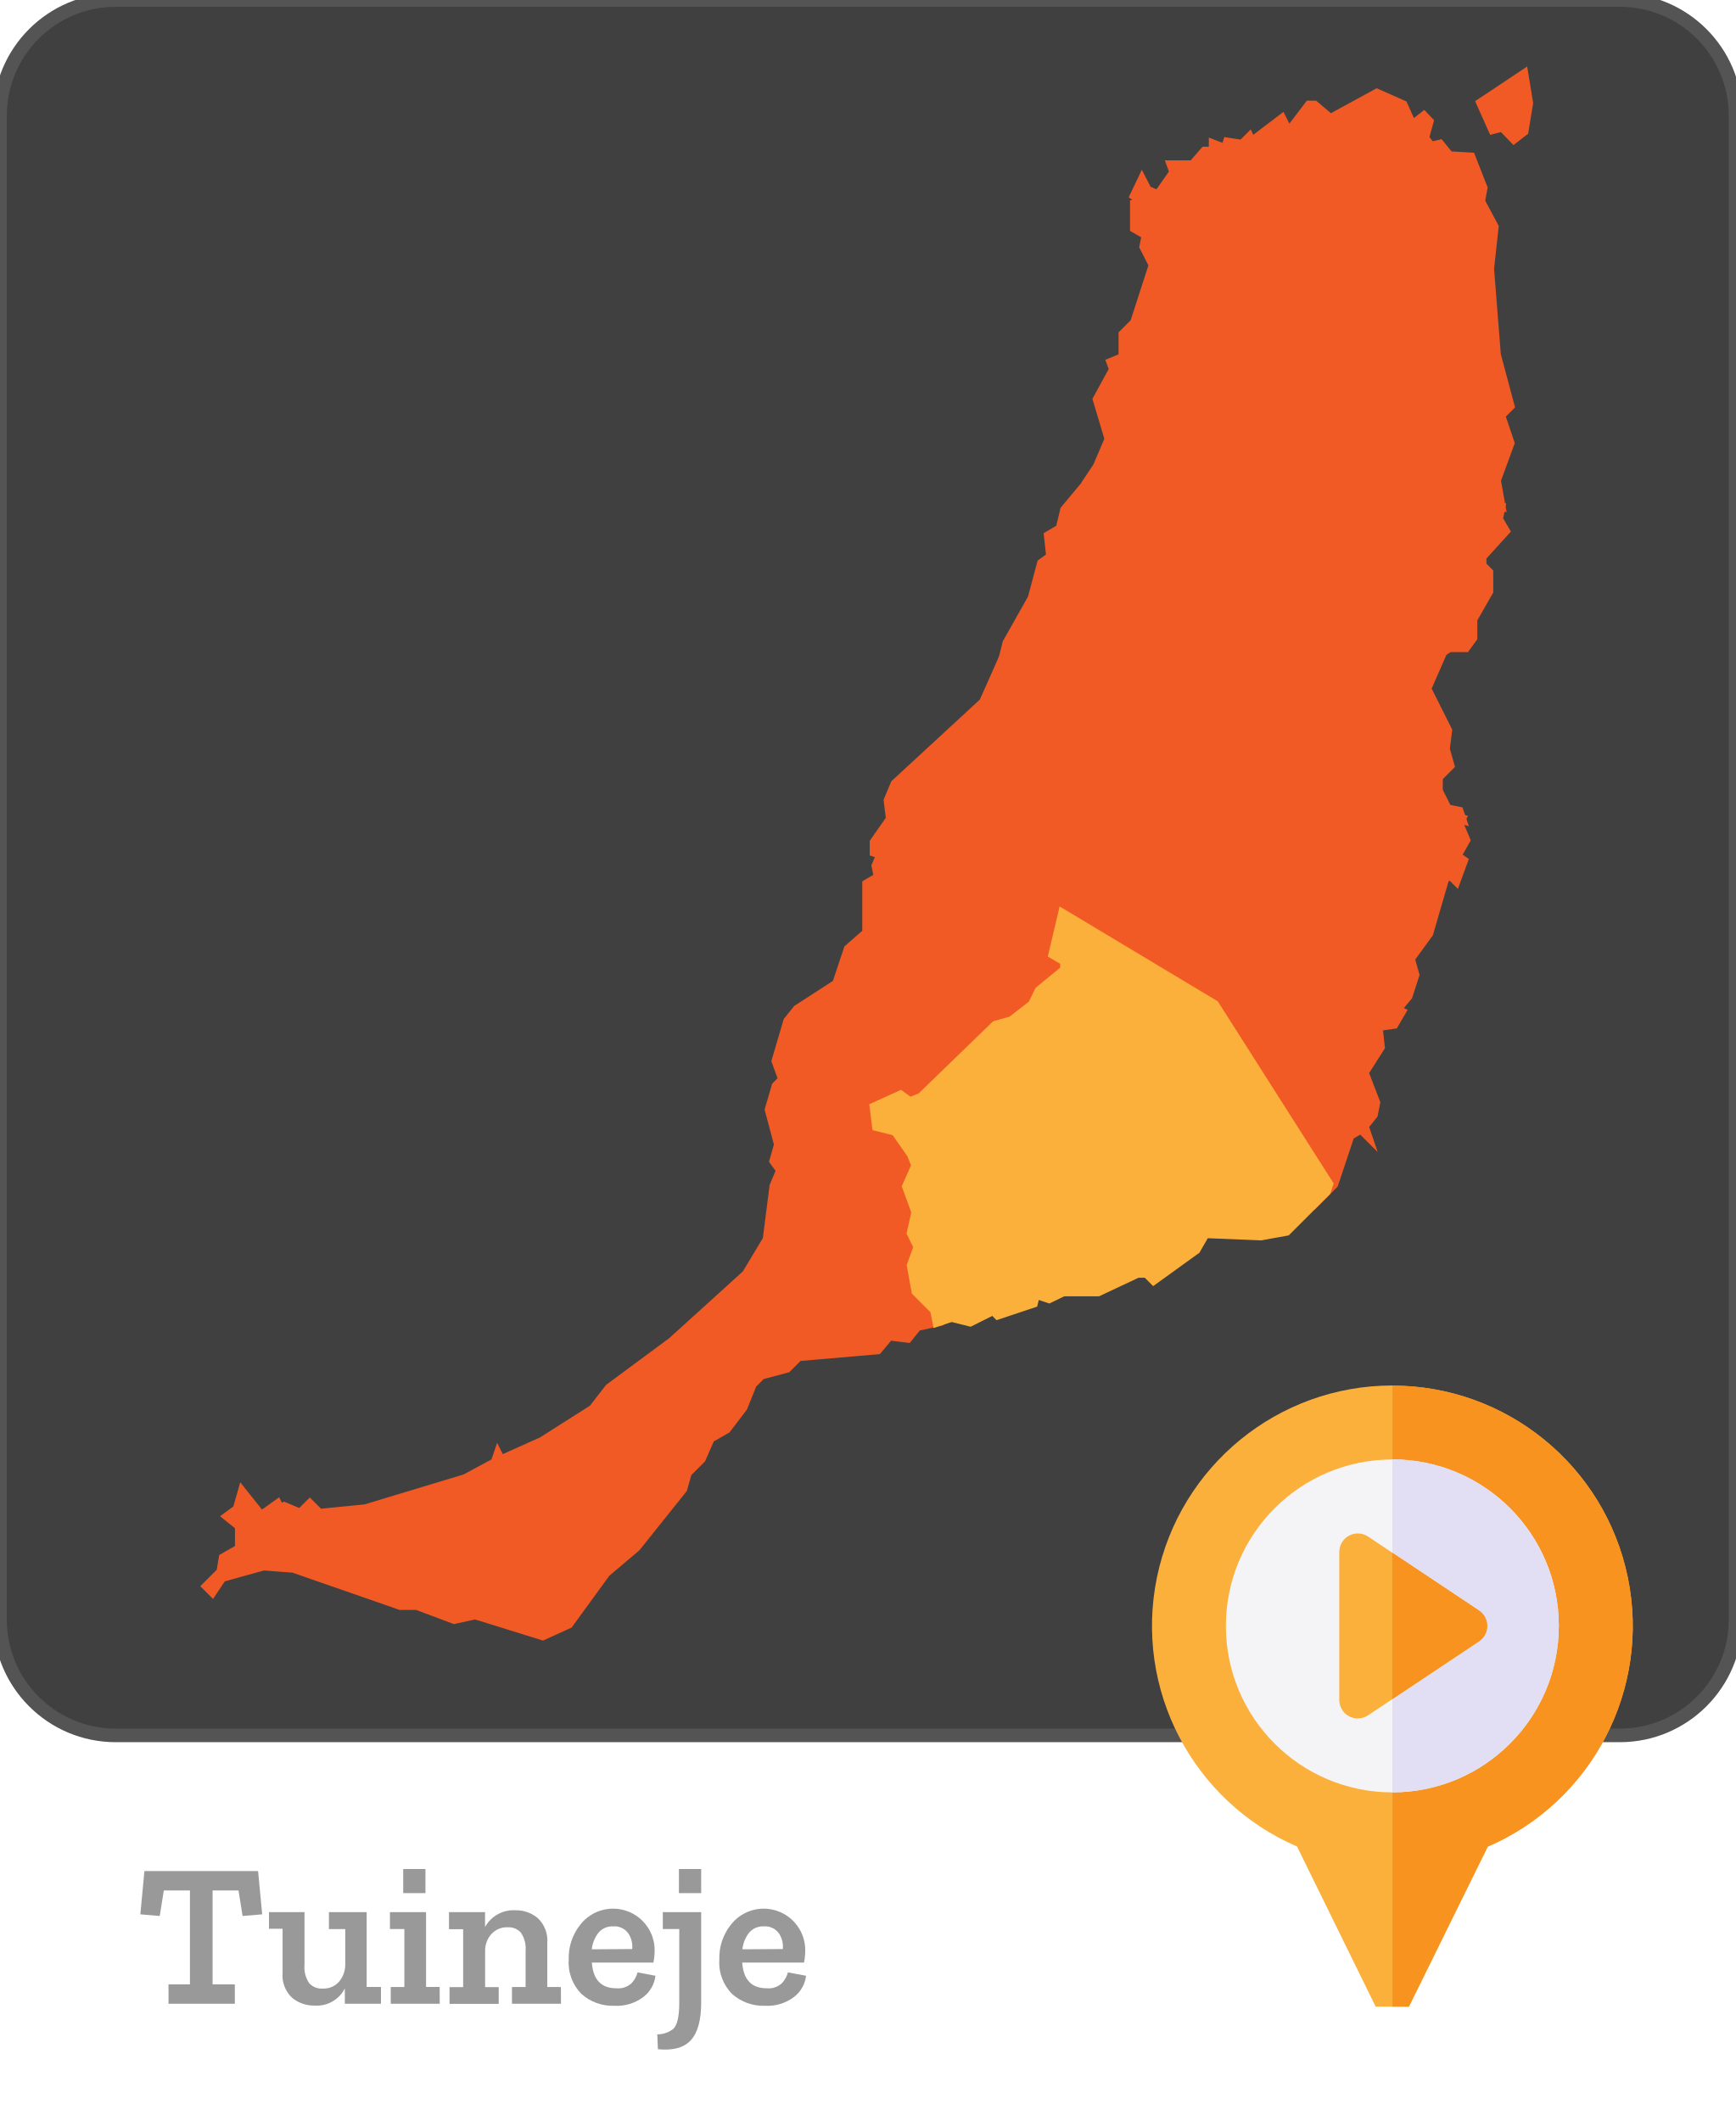
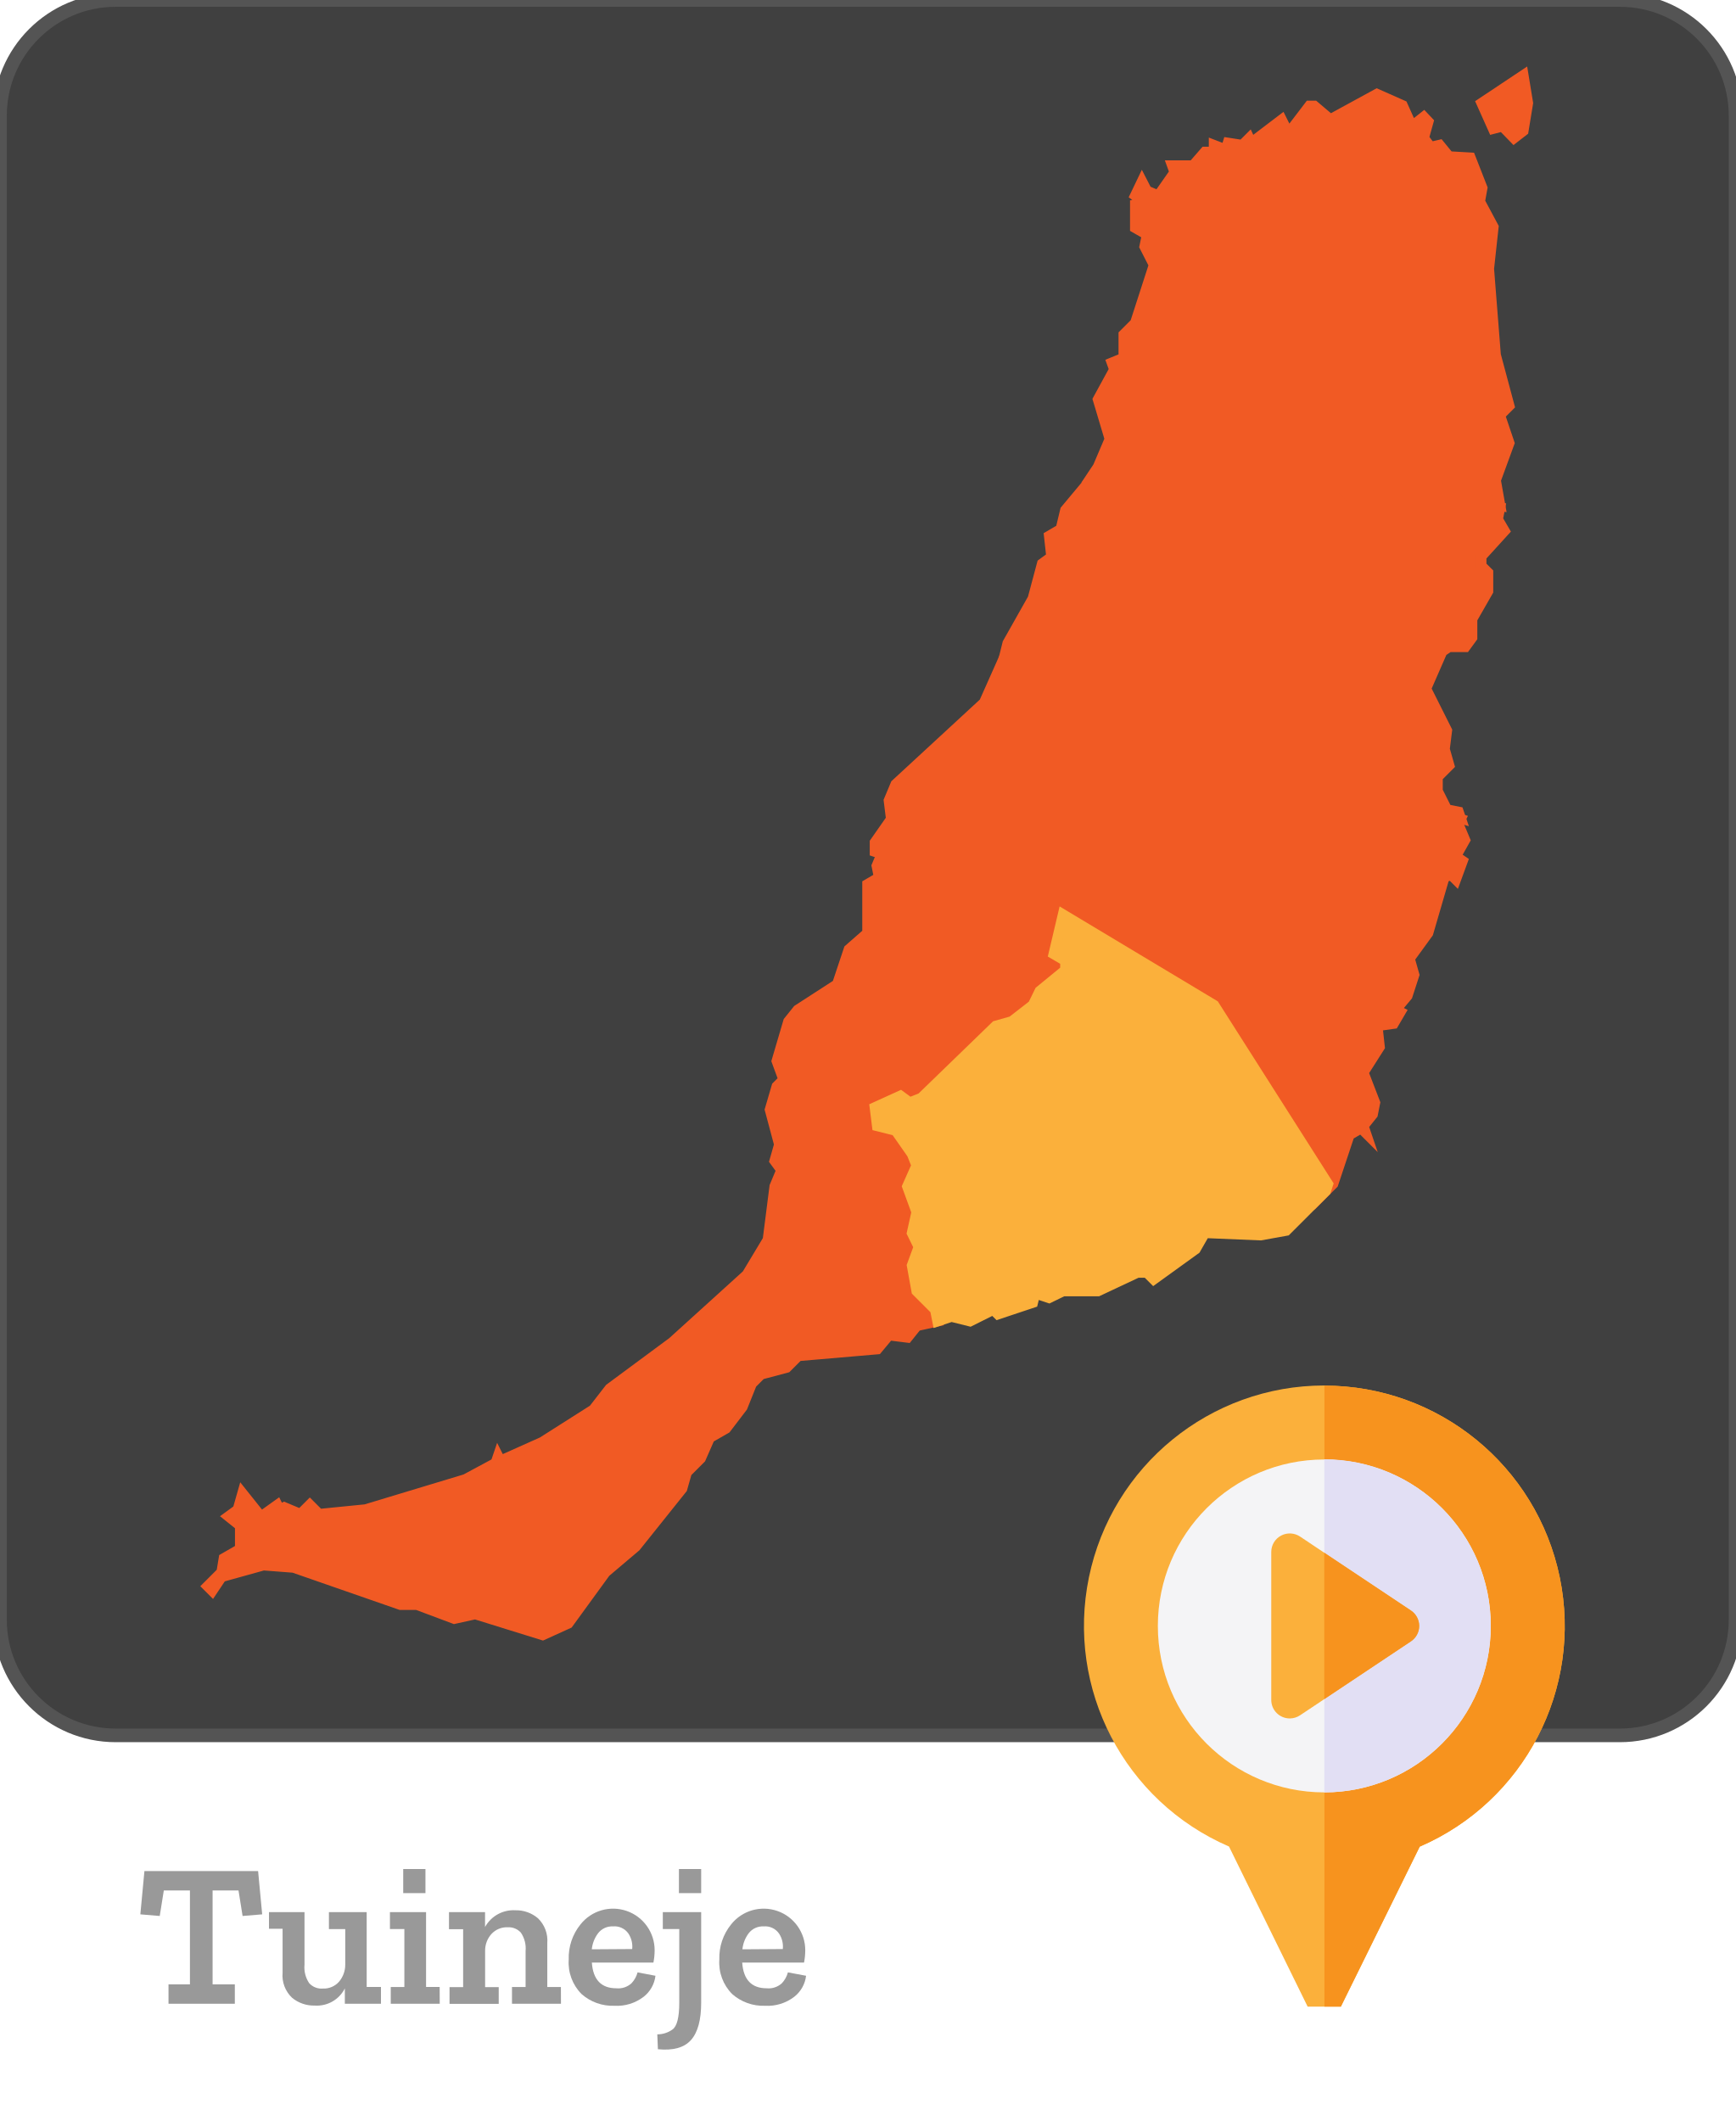
<svg xmlns="http://www.w3.org/2000/svg" id="Municipios_de_la_provincia_de_Santa_Cruz_de_Tenerife" data-name="Municipios de la provincia de Santa Cruz de Tenerife" viewBox="0 0 255.11 311.81">
  <defs>
    <style>.cls-1{fill:#404040;stroke:#545454;stroke-width:2px;}.cls-1,.cls-2,.cls-3{stroke-miterlimit:10;}.cls-2{fill:#f15a24;stroke:#f15a24;}.cls-2,.cls-3{stroke-width:1.52px;}.cls-3,.cls-5{fill:#fbb03b;}.cls-3{stroke:#fbb03b;}.cls-4{fill:#999;}.cls-6{fill:#f7931e;}.cls-7{fill:#f4f4f6;}.cls-8{fill:#e2dff4;}</style>
  </defs>
  <rect class="cls-1" width="255.12" height="255.12" rx="17.01" ry="17.01" />
  <path id="Antigua" class="cls-2" d="M214.69,120.42l-.34.68,1,2.39L214,125.89l1,.68-1,2.73-.68-.68-1,.34-2.39,8.2-2.73,3.76.68,2.39-1,3.08-1.71,2.05.68.34-1,1.71-2.39.34.34,3.08-2.39,3.76,1.71,4.44-.34,1.71-1.37,1.71.34,1-.68-.68-1.71,1-2.39,7.18-1,1,.34-1-16.74-26.31-22.21-13.33.68-4.44,3.42-4.78-1-9.57,1-2.05,7.52-2.39,4.44.68,6.49-1.71,1,1h2.39l3.76-1.37h2.39l6.15,4.1,4.78,1,1.71,1.71Z" />
  <path id="Betancuria" class="cls-2" d="M147.38,97.19l4.44,1,4.1-1,2.39,1.71h2.05l1,3.42-.68,2.05,7.18,6.83-7.52,2.39-1,2.05,1,9.57L156.95,130l-.68,4.44-6.83-1-1.37,1.71L144,131h-5.47L136.79,129V127.6l-1.71-1.71-5.47-.34-1-.34v-1.37l2.39-3.42-.34-2.73,1-2.39,13-12Z" />
  <path id="La_Oliva" data-name="La Oliva" class="cls-2" d="M223.93,11.06l-6.14,4.09,1.69,3.78,1.38-.36,1.69,1.74,1.38-1.07.67-4.09Zm-21.53,2.76-6.85,3.74-2.36-2h-.71L189.4,19.6l-1-2L183.93,21l-.31-.67-1,1L180.5,21l-.31,1-1.74-.67v1h-1.33l-1.74,2h-3.07l.36,1-2.4,3.43-1.69-.71-.71-1.38-1,2.09,1.38,1-1.38.31v3.43l1.74,1-.36,1.74,1.38,2.71-2.76,8.54-1.69,1.69v3.43l-1.74.71.36,1-2.4,4.4,1.74,5.83-1.74,4.09-1.33,2,5.47,2.76,6.45,1h5.16l6.14-2.4,7.16,1,6.5-1.69,1.69,1.69,2.09.36,4.09-1.38,15.71,2.4-.67-3.78,2-5.47-1.38-4.09,1.38-1.38-2-7.47-1-12.68.67-6.14-2-3.74.36-2-1.74-4.45L213,23l-1.38-1.69-1.33.31-1-1.33.67-2.4-.67-.71-1.74,1.38-1.38-3.07Z" />
  <path id="Pájara" class="cls-2" d="M129.61,125.55l5.47.34,1.71,1.71V129l1.71,2.05H144l4.1,4.1,1.37-1.71,6.83,1-1.37,5.81,1.71,1v1.37l-3.76,3.08-1,2.05-3.08,2.39-2.39.68-10.93,10.59-1.71.68-1.37-1-3.76,1.71.34,2.73,2.73.68,2.39,3.42.68,1.71-1.37,3.08,1.37,3.76-.68,3.08,1,2.05-1,2.73.68,3.76,2.73,2.73.34,1.71-3.08.68-1.37,1.71-2.73-.34-1.71,2.05-11.62,1-1.71,1.71-3.76,1-1.37,1.37-1.37,3.42L106.72,210l-2.39,1.37L103,214.4l-2.05,2.05-.68,2.39-6.83,8.54-4.44,3.76-5.47,7.52-3.76,1.71-9.91-3.08-3.08.68-5.47-2.05H58.88l-15.72-5.47-4.44-.34-6.15,1.71-1.37,2.05-.68-.68,2.05-2.05.34-2.05,2.39-1.37v-3.42l-1.71-1.37,1.37-1,.68-2.39,2.73,3.42,2.39-1.71.34.68.68-.34,2.39,1,1.37-1.37,1.37,1.37,6.83-.68,14.69-4.44,4.44-2.39.34-1,.34.68L79.72,212l7.52-4.78,2.39-3.08,9.23-6.83,10.93-9.91,3.08-5.13,1-7.86,1-2.39-1-1.37.68-2.39-1.37-5.13,1-3.42,1-1-1-2.73,1.71-5.81,1.37-1.71,5.81-3.76,1.71-5.13,2.73-2.39V130l1.71-1-.34-1.71Z" />
  <path id="Puerto_del_Rosario" data-name="Puerto del Rosario" class="cls-2" d="M220.5,74.63l-.34,1.71,1,1.71-3.42,3.76v1.37l1,1v2.73L216.4,91v2.73l-1,1.37H213l-1,.68-2.39,5.47,3.08,6.15-.34,2.73.68,2.39-1.71,1.71v2.05l1.37,2.73,1.71.34.34,1L201,116.66,199.32,115l-4.78-1-6.15-4.1H186l-3.76,1.37h-2.39l-1-1-6.49,1.71-4.44-.68-7.18-6.83.68-2.05-1-3.42h-2.05l-2.39-1.71-4.1,1-4.44-1,.68-2.73L151.82,88l1.37-5.13,1.37-1-.34-3.08,1.71-1L156.6,75l3.42-4.1,5.47,2.73,6.49,1h5.13l6.15-2.39,7.18,1,6.49-1.71,1.71,1.71,2.05.34,4.1-1.37Z" />
  <path id="Tuineje" class="cls-3" d="M194.88,175.1l-5.81,5.81-3.76.68-8.2-.34-1.37,2.39-6.15,4.44-1-1H167.2l-5.81,2.73h-5.13l-2.05,1-2.05-.68-.34,1.37-5.13,1.71-.68-.68-3.42,1.71-2.73-.68-2.05.68-.34-1.71-2.73-2.73-.68-3.76,1-2.73-1-2.05.68-3.08-1.37-3.76,1.37-3.08-.68-1.71-2.39-3.42-2.73-.68-.34-2.73,3.76-1.71,1.37,1,1.71-.68,10.93-10.59,2.39-.68,3.08-2.39,1-2.05,3.76-3.08v-1.37l-1.71-1,1.37-5.81,22.21,13.33,16.74,26.31Z" />
  <path class="cls-4" d="M38.54,281.43l-2.88.24-.6-3.75H31.25v13.8h3.27v2.85H24.77v-2.85h3.15v-13.8H24.08l-.6,3.75-2.85-.24.6-6.36H37.94Z" />
  <path class="cls-4" d="M56,294.57H50.69v-2.25a4.61,4.61,0,0,1-4.44,2.52,5,5,0,0,1-3.32-1.15A4.51,4.51,0,0,1,41.54,290v-6.45h-2V281.1h5.22v7.74a4.16,4.16,0,0,0,.69,2.71,2.44,2.44,0,0,0,2,.79,3,3,0,0,0,2.38-1,3.87,3.87,0,0,0,.92-2.49v-5.25h-2.4V281.1H53.9v11H56Z" />
  <path class="cls-4" d="M64.64,294.57h-7.2v-2.46h2v-8.52H57.32V281.1h5.31v11h2Zm-5.37-16.26v-3.54h3.27v3.54Z" />
  <path class="cls-4" d="M82.46,294.57h-7.2v-2.46h2v-5.28a4.16,4.16,0,0,0-.69-2.71,2.41,2.41,0,0,0-1.92-.79,3.07,3.07,0,0,0-2.42,1,3.63,3.63,0,0,0-.92,2.43v5.37h2v2.46H66.08v-2.46h2v-8.52H66V281.1H71.3v2.19a4.78,4.78,0,0,1,4.47-2.46,4.93,4.93,0,0,1,3.3,1.17,4.54,4.54,0,0,1,1.38,3.66v6.45h2Z" />
  <path class="cls-4" d="M96.35,290.46a4.59,4.59,0,0,1-1.74,3.09,6.43,6.43,0,0,1-4.29,1.32,6.89,6.89,0,0,1-4.83-1.72,6.54,6.54,0,0,1-1.89-5.08,7.79,7.79,0,0,1,1.73-5.16,6.11,6.11,0,0,1,10.9,3.81,9.77,9.77,0,0,1-.18,1.8H87q.27,3.78,3.6,3.78a2.88,2.88,0,0,0,2.24-.75,3.72,3.72,0,0,0,.88-1.59Zm-3.42-3.93a3.48,3.48,0,0,0-.55-2.27,2.48,2.48,0,0,0-2.27-1.06,2.61,2.61,0,0,0-2.19,1,4.74,4.74,0,0,0-.93,2.37Z" />
  <path class="cls-4" d="M103.07,294.42q0,3.81-1.5,5.49t-4.86,1.35l-.09-2.19a3.8,3.8,0,0,0,2.23-.71q1-.71,1-3.95V283.59H97.43V281.1h5.64ZM99.8,278.31v-3.54h3.27v3.54Z" />
  <path class="cls-4" d="M118.49,290.46a4.59,4.59,0,0,1-1.74,3.09,6.43,6.43,0,0,1-4.29,1.32,6.89,6.89,0,0,1-4.83-1.72,6.54,6.54,0,0,1-1.89-5.08,7.79,7.79,0,0,1,1.73-5.16,6.11,6.11,0,0,1,10.9,3.81,9.77,9.77,0,0,1-.18,1.8H109.1q.27,3.78,3.6,3.78a2.88,2.88,0,0,0,2.24-.75,3.72,3.72,0,0,0,.88-1.59Zm-3.42-3.93a3.48,3.48,0,0,0-.55-2.27,2.48,2.48,0,0,0-2.27-1.06,2.61,2.61,0,0,0-2.19,1,4.74,4.74,0,0,0-.93,2.37Z" />
-   <path class="cls-5" d="M204.66,203.68a35.34,35.34,0,0,0-14,67.78L202.22,295h4.88l11.59-23.52a35.34,35.34,0,0,0-14-67.78Z" />
-   <path class="cls-6" d="M207.1,295l11.59-23.52a35.34,35.34,0,0,0-14-67.78V295Z" />
-   <path class="cls-7" d="M204.66,263.5A24.47,24.47,0,1,1,229.14,239,24.5,24.5,0,0,1,204.66,263.5Z" />
-   <path class="cls-8" d="M229.14,239a24.5,24.5,0,0,0-24.47-24.47V263.5A24.5,24.5,0,0,0,229.14,239Z" />
-   <path class="cls-5" d="M199.59,252.63a2.72,2.72,0,0,1-2.72-2.72V228.15a2.72,2.72,0,0,1,4.23-2.26l16.31,10.88a2.72,2.72,0,0,1,0,4.52L201.1,252.17a2.72,2.72,0,0,1-1.51.46Z" />
-   <path class="cls-6" d="M217.41,236.77l-12.75-8.5v21.52l12.75-8.5a2.72,2.72,0,0,0,0-4.52Z" />
+   <path class="cls-5" d="M194.66,203.68a35.34,35.34,0,0,0-14,67.78L192.22,295h4.88l11.59-23.52a35.34,35.34,0,0,0-14-67.78Z" />
+   <path class="cls-6" d="M197.1,295l11.59-23.52a35.34,35.34,0,0,0-14-67.78V295Z" />
+   <path class="cls-7" d="M194.66,263.5A24.47,24.47,0,1,1,219.14,239,24.5,24.5,0,0,1,194.66,263.5Z" />
+   <path class="cls-8" d="M219.14,239a24.5,24.5,0,0,0-24.47-24.47V263.5A24.5,24.5,0,0,0,219.14,239Z" />
+   <path class="cls-5" d="M189.59,252.63a2.72,2.72,0,0,1-2.72-2.72V228.15a2.72,2.72,0,0,1,4.23-2.26l16.31,10.88a2.72,2.72,0,0,1,0,4.52L191.1,252.17a2.72,2.72,0,0,1-1.51.46Z" />
+   <path class="cls-6" d="M207.41,236.77l-12.75-8.5v21.52l12.75-8.5a2.72,2.72,0,0,0,0-4.52Z" />
</svg>
